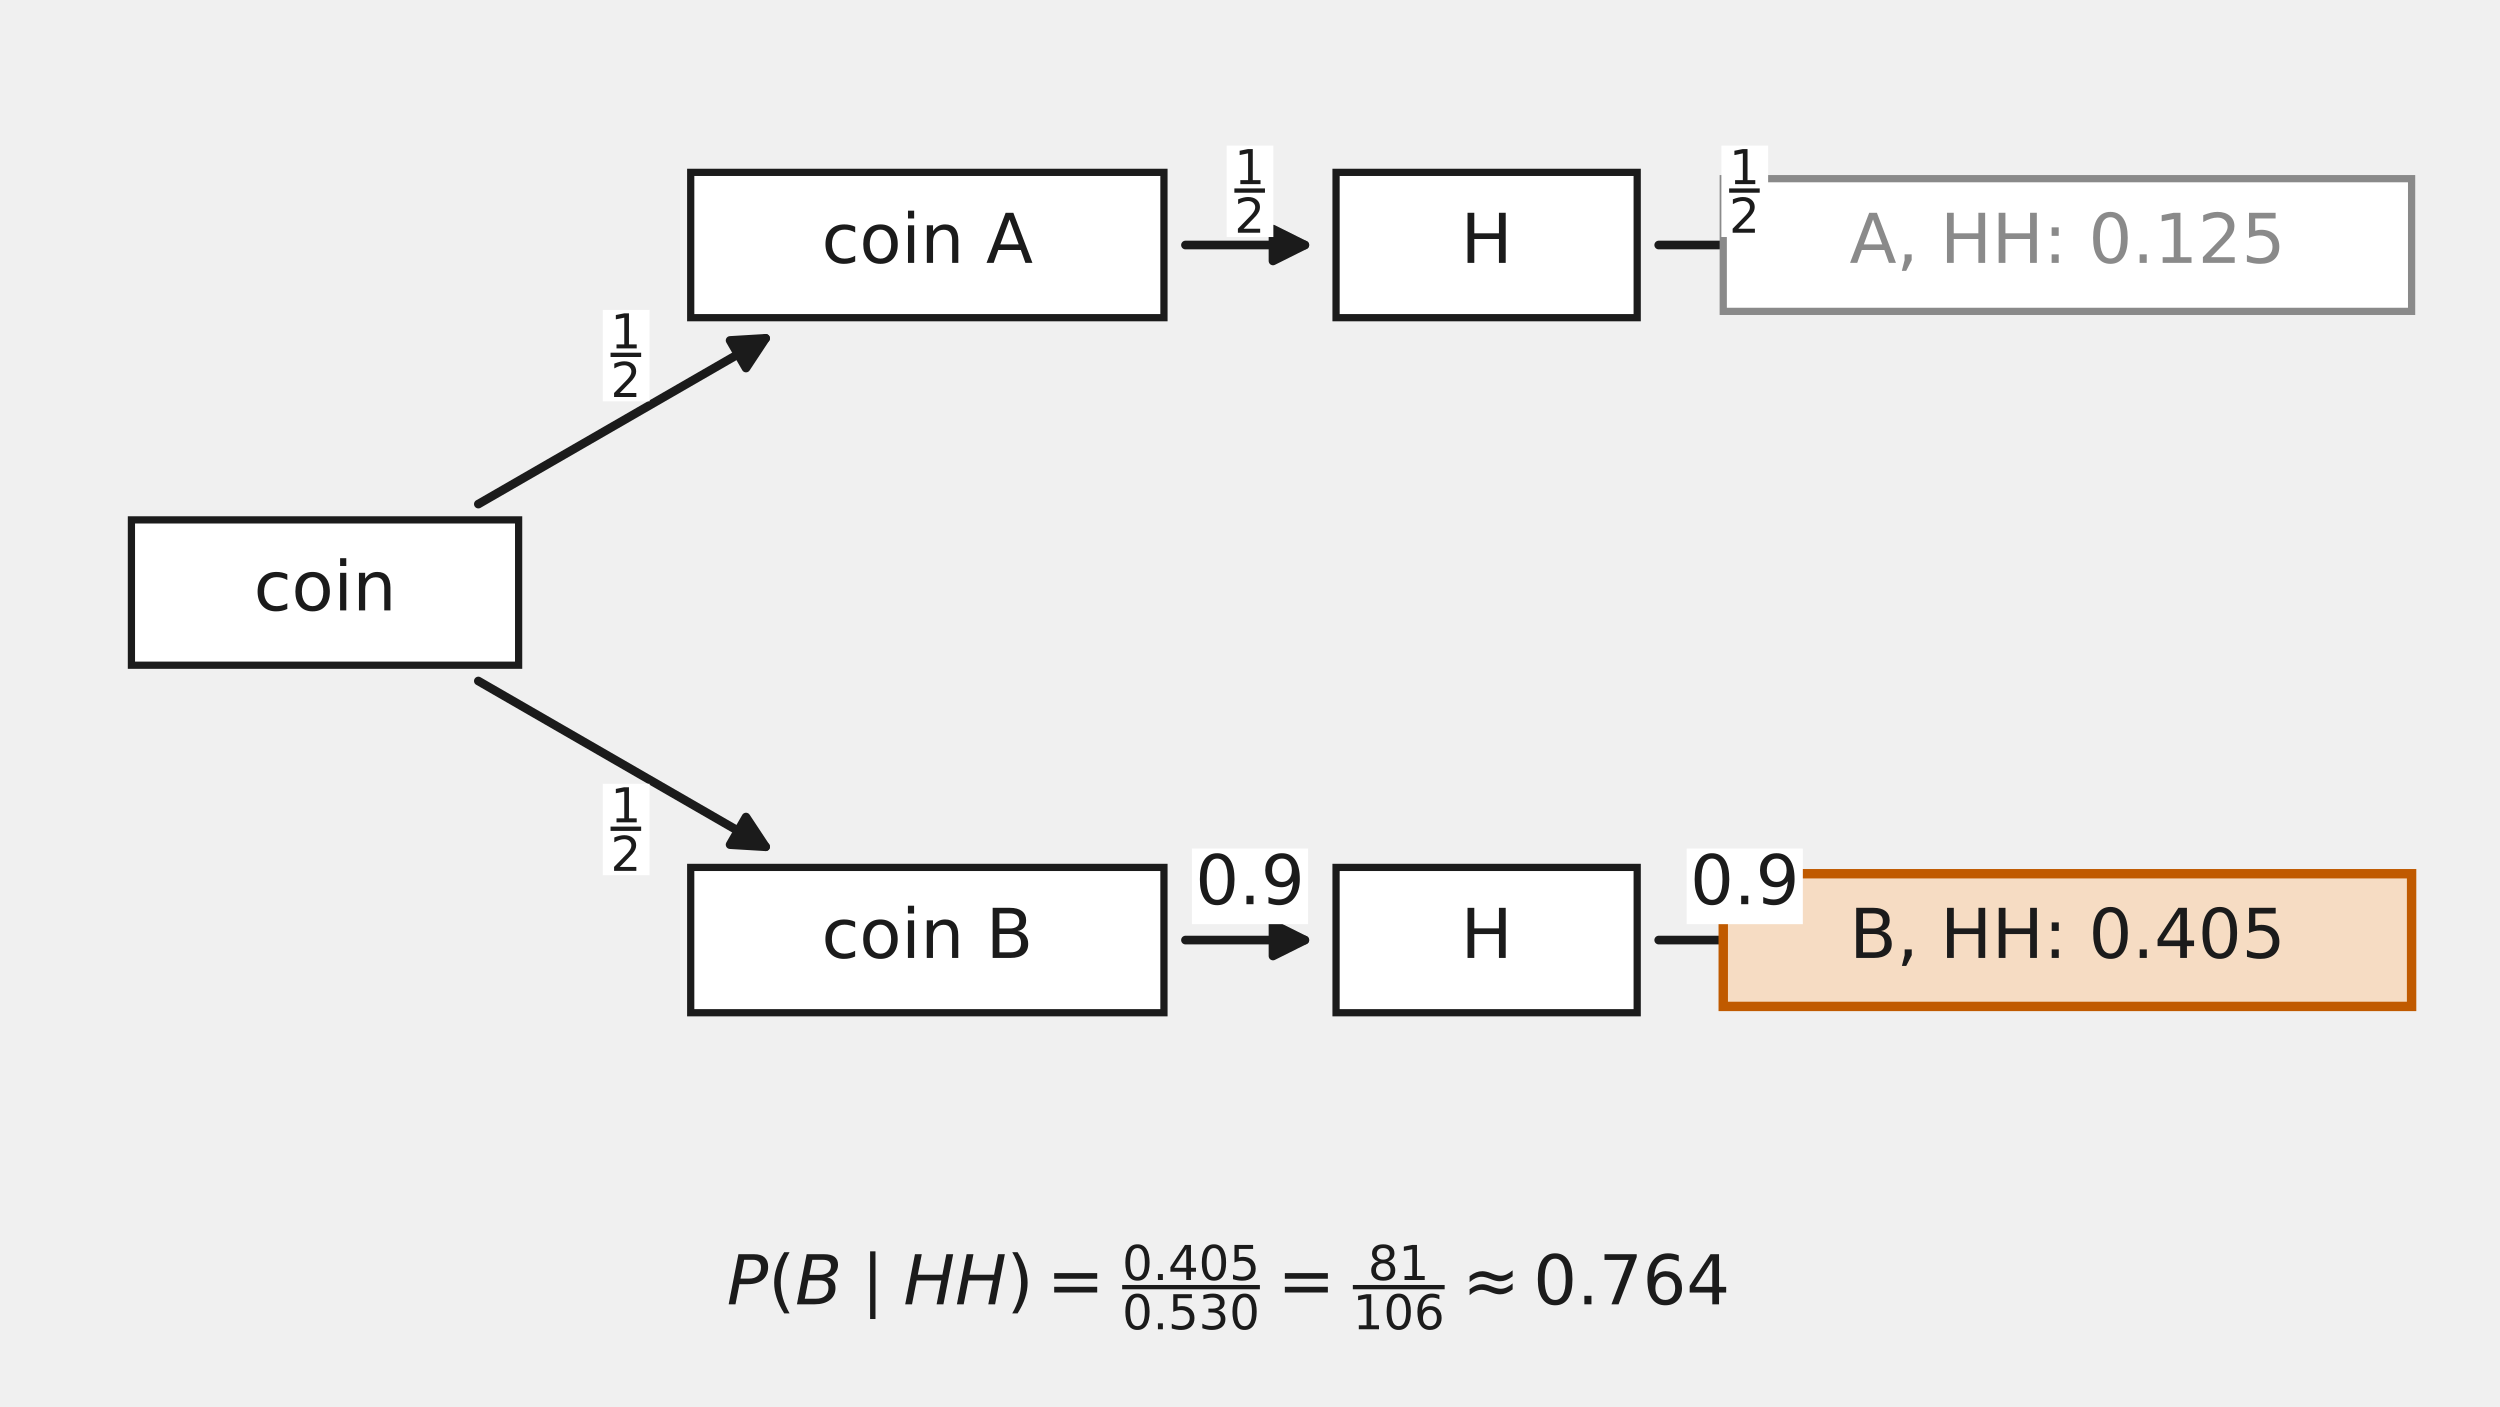
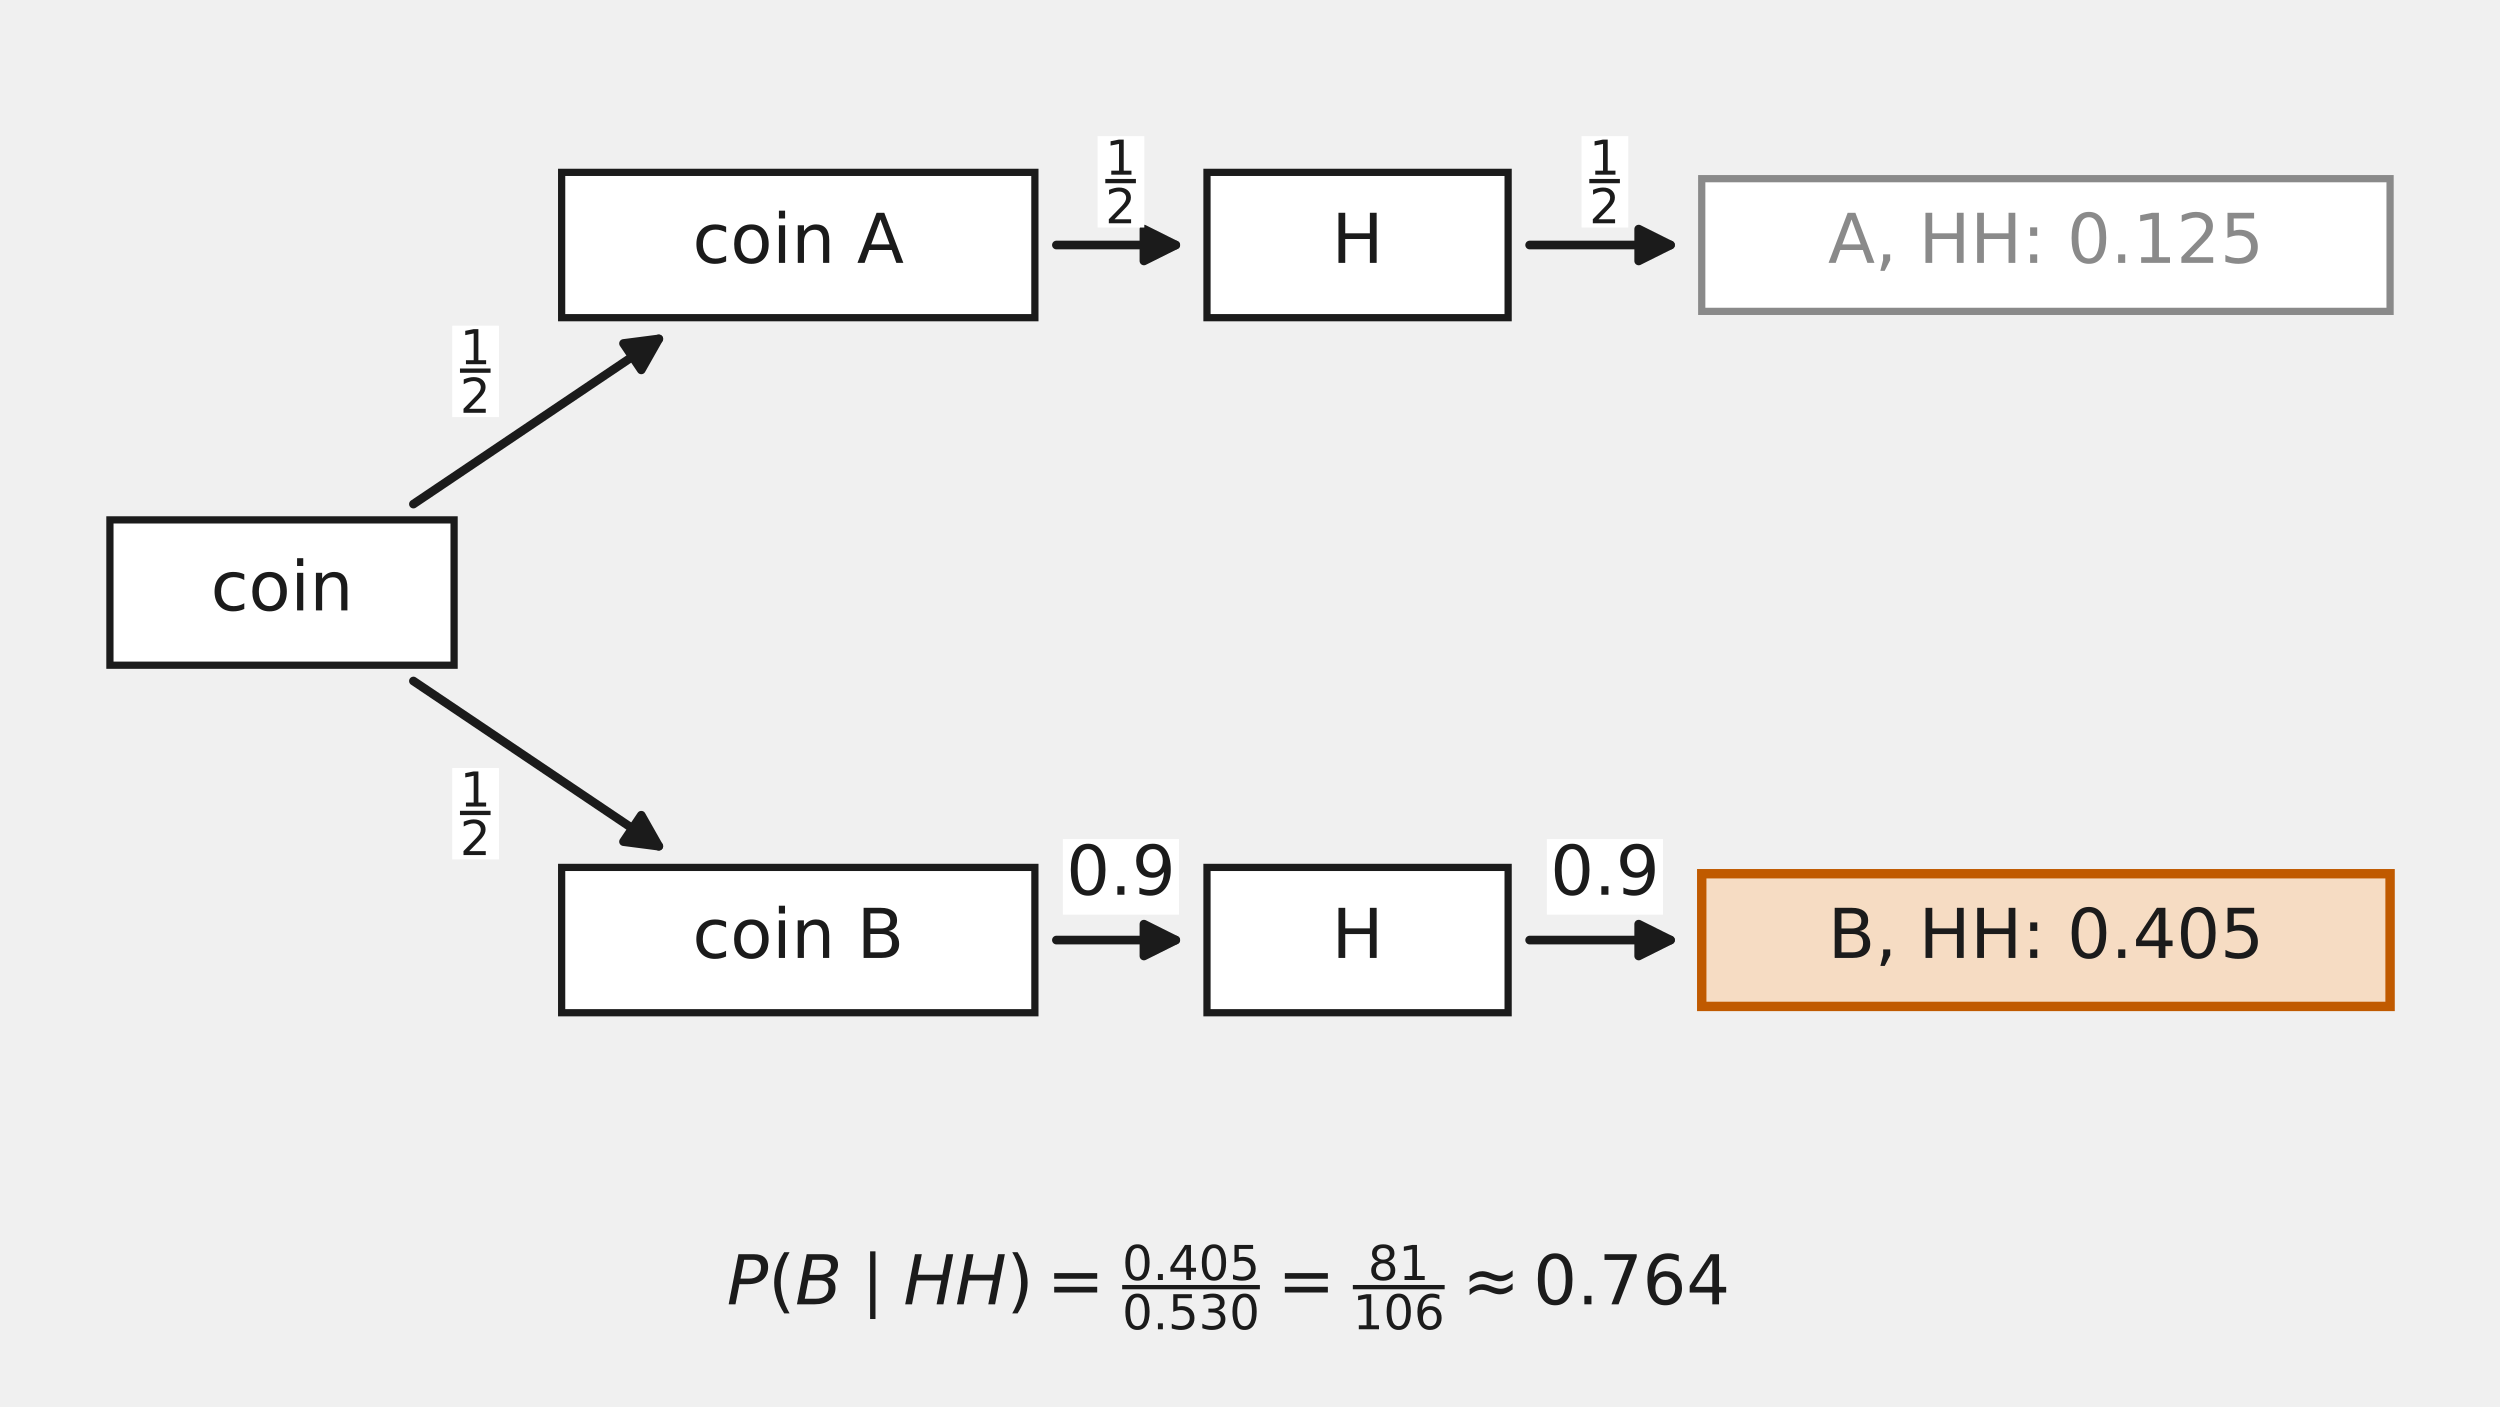
<svg xmlns="http://www.w3.org/2000/svg" xmlns:xlink="http://www.w3.org/1999/xlink" width="345.6pt" height="194.4pt" viewBox="0 0 345.6 194.4" version="1.1">
  <defs>
    <style type="text/css">*{stroke-linejoin: round; stroke-linecap: butt}</style>
  </defs>
  <g id="figure_1">
    <g id="patch_1">
      <path d="M 0 194.4  L 345.6 194.4  L 345.6 0  L 0 0  L 0 194.4  z " style="fill: none" />
    </g>
    <g id="axes_1">
      <g id="patch_2">
-         <path d="M 18.168 91.959  L 71.695 91.959  L 71.695 71.869  L 18.168 71.869  z " clip-path="url(#p2ed6e7ff46)" style="fill: #ffffff; stroke: #1b1b1b; stroke-linejoin: miter" />
+         <path d="M 15.195 91.959  L 62.774 91.959  L 62.774 71.869  L 15.195 71.869  z " clip-path="url(#p2ed6e7ff46)" style="fill: #ffffff; stroke: #1b1b1b; stroke-linejoin: miter" />
      </g>
      <g id="patch_3">
-         <path d="M 95.484 43.917  L 160.905 43.917  L 160.905 23.827  L 95.484 23.827  z " clip-path="url(#p2ed6e7ff46)" style="fill: #ffffff; stroke: #1b1b1b; stroke-linejoin: miter" />
+         <path d="M 77.642 43.917  L 143.063 43.917  L 143.063 23.827  L 77.642 23.827  z " clip-path="url(#p2ed6e7ff46)" style="fill: #ffffff; stroke: #1b1b1b; stroke-linejoin: miter" />
      </g>
      <g id="patch_4">
-         <path d="M 184.695 43.917  L 226.326 43.917  L 226.326 23.827  L 184.695 23.827  z " clip-path="url(#p2ed6e7ff46)" style="fill: #ffffff; stroke: #1b1b1b; stroke-linejoin: miter" />
+         <path d="M 166.853 43.917  L 208.484 43.917  L 208.484 23.827  L 166.853 23.827  z " clip-path="url(#p2ed6e7ff46)" style="fill: #ffffff; stroke: #1b1b1b; stroke-linejoin: miter" />
      </g>
      <g id="patch_5">
-         <path d="M 95.484 140.001  L 160.905 140.001  L 160.905 119.911  L 95.484 119.911  z " clip-path="url(#p2ed6e7ff46)" style="fill: #ffffff; stroke: #1b1b1b; stroke-linejoin: miter" />
+         <path d="M 77.642 140.001  L 143.063 140.001  L 143.063 119.911  L 77.642 119.911  z " clip-path="url(#p2ed6e7ff46)" style="fill: #ffffff; stroke: #1b1b1b; stroke-linejoin: miter" />
      </g>
      <g id="patch_6">
-         <path d="M 184.695 140.001  L 226.326 140.001  L 226.326 119.911  L 184.695 119.911  z " clip-path="url(#p2ed6e7ff46)" style="fill: #ffffff; stroke: #1b1b1b; stroke-linejoin: miter" />
+         <path d="M 166.853 140.001  L 208.484 140.001  L 208.484 119.911  L 166.853 119.911  z " clip-path="url(#p2ed6e7ff46)" style="fill: #ffffff; stroke: #1b1b1b; stroke-linejoin: miter" />
      </g>
      <g id="patch_7">
-         <path d="M 66.126 69.685  Q 86.563 57.893 105.838 46.771  " style="fill: none; stroke: #1b1b1b; stroke-width: 1.2; stroke-linecap: round" />
-         <path d="M 100.928 47.065  L 105.838 46.771  L 103.127 50.876  z " style="fill: #1b1b1b; stroke: #1b1b1b; stroke-width: 1.2; stroke-linecap: round" />
+         <path d="M 235.247 43.044  L 330.405 43.044  L 330.405 24.7  L 235.247 24.7  z " clip-path="url(#p2ed6e7ff46)" style="fill: #ffffff; stroke: #8a8a8a; stroke-linejoin: miter" />
      </g>
      <g id="patch_8">
-         <path d="M 66.126 94.143  Q 86.563 105.935 105.838 117.056  " style="fill: none; stroke: #1b1b1b; stroke-width: 1.2; stroke-linecap: round" />
-         <path d="M 103.127 112.952  L 105.838 117.056  L 100.928 116.763  z " style="fill: #1b1b1b; stroke: #1b1b1b; stroke-width: 1.2; stroke-linecap: round" />
+         <path d="M 235.247 139.127  L 330.405 139.127  L 330.405 120.784  L 235.247 120.784  z " clip-path="url(#p2ed6e7ff46)" style="fill: #f6dcc3; stroke: #c05a00; stroke-width: 1.3; stroke-linejoin: miter" />
      </g>
      <g id="patch_9">
-         <path d="M 163.879 33.872  Q 172.8 33.872 180.379 33.872  " style="fill: none; stroke: #1b1b1b; stroke-width: 1.2; stroke-linecap: round" />
-         <path d="M 175.979 31.672  L 180.379 33.872  L 175.979 36.072  z " style="fill: #1b1b1b; stroke: #1b1b1b; stroke-width: 1.2; stroke-linecap: round" />
+         <path d="M 57.151 69.685  Q 74.668 57.893 91.073 46.85  " style="fill: none; stroke: #1b1b1b; stroke-width: 1.2; stroke-linecap: round" />
+         <path d="M 86.195 47.482  L 91.073 46.85  L 88.652 51.132  z " style="fill: #1b1b1b; stroke: #1b1b1b; stroke-width: 1.2; stroke-linecap: round" />
      </g>
      <g id="patch_10">
-         <path d="M 229.3 33.872  Q 241.195 33.872 251.748 33.872  " style="fill: none; stroke: #1b1b1b; stroke-width: 1.2; stroke-linecap: round" />
-         <path d="M 247.348 31.672  L 251.748 33.872  L 247.348 36.072  z " style="fill: #1b1b1b; stroke: #1b1b1b; stroke-width: 1.2; stroke-linecap: round" />
+         <path d="M 57.151 94.143  Q 74.668 105.935 91.073 116.978  " style="fill: none; stroke: #1b1b1b; stroke-width: 1.2; stroke-linecap: round" />
+         <path d="M 88.652 112.696  L 91.073 116.978  L 86.195 116.346  z " style="fill: #1b1b1b; stroke: #1b1b1b; stroke-width: 1.2; stroke-linecap: round" />
      </g>
      <g id="patch_11">
-         <path d="M 163.879 129.956  Q 172.8 129.956 180.379 129.956  " style="fill: none; stroke: #1b1b1b; stroke-width: 1.2; stroke-linecap: round" />
-         <path d="M 175.979 127.756  L 180.379 129.956  L 175.979 132.156  z " style="fill: #1b1b1b; stroke: #1b1b1b; stroke-width: 1.2; stroke-linecap: round" />
+         <path d="M 146.037 33.872  Q 154.958 33.872 162.537 33.872  " style="fill: none; stroke: #1b1b1b; stroke-width: 1.2; stroke-linecap: round" />
+         <path d="M 158.137 31.672  L 162.537 33.872  L 158.137 36.072  z " style="fill: #1b1b1b; stroke: #1b1b1b; stroke-width: 1.2; stroke-linecap: round" />
      </g>
      <g id="patch_12">
-         <path d="M 229.3 129.956  Q 241.195 129.956 251.748 129.956  " style="fill: none; stroke: #1b1b1b; stroke-width: 1.2; stroke-linecap: round" />
-         <path d="M 247.348 127.756  L 251.748 129.956  L 247.348 132.156  z " style="fill: #1b1b1b; stroke: #1b1b1b; stroke-width: 1.2; stroke-linecap: round" />
+         <path d="M 211.458 33.872  Q 221.866 33.872 230.932 33.872  " style="fill: none; stroke: #1b1b1b; stroke-width: 1.2; stroke-linecap: round" />
+         <path d="M 226.532 31.672  L 230.932 33.872  L 226.532 36.072  z " style="fill: #1b1b1b; stroke: #1b1b1b; stroke-width: 1.2; stroke-linecap: round" />
      </g>
      <g id="patch_13">
-         <path d="M 238.221 43.044  L 333.379 43.044  L 333.379 24.7  L 238.221 24.7  z " clip-path="url(#p2ed6e7ff46)" style="fill: #ffffff; stroke: #8a8a8a; stroke-linejoin: miter" />
+         <path d="M 146.037 129.956  Q 154.958 129.956 162.537 129.956  " style="fill: none; stroke: #1b1b1b; stroke-width: 1.2; stroke-linecap: round" />
+         <path d="M 158.137 127.756  L 162.537 129.956  L 158.137 132.156  z " style="fill: #1b1b1b; stroke: #1b1b1b; stroke-width: 1.2; stroke-linecap: round" />
      </g>
      <g id="patch_14">
-         <path d="M 238.221 139.127  L 333.379 139.127  L 333.379 120.784  L 238.221 120.784  z " clip-path="url(#p2ed6e7ff46)" style="fill: #f6dcc3; stroke: #c05a00; stroke-width: 1.3; stroke-linejoin: miter" />
+         <path d="M 211.458 129.956  Q 221.866 129.956 230.932 129.956  " style="fill: none; stroke: #1b1b1b; stroke-width: 1.2; stroke-linecap: round" />
+         <path d="M 226.532 127.756  L 230.932 129.956  L 226.532 132.156  z " style="fill: #1b1b1b; stroke: #1b1b1b; stroke-width: 1.2; stroke-linecap: round" />
      </g>
      <g id="text_1">
        <g style="fill: #1b1b1b" transform="translate(100.4763 180.3727) scale(0.095 -0.095)">
          <defs>
            <path id="DejaVuSans-Oblique-33" d="M 1081 4666  L 2541 4666  Q 3178 4666 3512 4369  Q 3847 4072 3847 3500  Q 3847 2731 3353 2303  Q 2859 1875 1966 1875  L 1172 1875  L 806 0  L 172 0  L 1081 4666  z M 1613 4147  L 1275 2394  L 2069 2394  Q 2606 2394 2893 2669  Q 3181 2944 3181 3456  Q 3181 3784 2986 3965  Q 2791 4147 2438 4147  L 1613 4147  z " transform="scale(0.015625)" />
            <path id="DejaVuSans-b" d="M 1984 4856  Q 1566 4138 1362 3434  Q 1159 2731 1159 2009  Q 1159 1288 1364 580  Q 1569 -128 1984 -844  L 1484 -844  Q 1016 -109 783 600  Q 550 1309 550 2009  Q 550 2706 781 3412  Q 1013 4119 1484 4856  L 1984 4856  z " transform="scale(0.015625)" />
            <path id="DejaVuSans-Oblique-25" d="M 1081 4666  L 2694 4666  Q 3350 4666 3675 4422  Q 4000 4178 4000 3688  Q 4000 3238 3720 2911  Q 3441 2584 2988 2516  Q 3375 2428 3569 2181  Q 3763 1934 3763 1522  Q 3763 819 3242 409  Q 2722 0 1819 0  L 172 0  L 1081 4666  z M 1234 2228  L 903 519  L 1919 519  Q 2491 519 2800 781  Q 3109 1044 3109 1522  Q 3109 1891 2904 2059  Q 2700 2228 2247 2228  L 1234 2228  z M 1606 4147  L 1331 2741  L 2272 2741  Q 2775 2741 3058 2959  Q 3341 3178 3341 3566  Q 3341 3869 3150 4008  Q 2959 4147 2541 4147  L 1606 4147  z " transform="scale(0.015625)" />
            <path id="DejaVuSans-cad" d="M 1350 4934  L 1850 4934  L 1850 -1369  L 1350 -1369  L 1350 4934  z " transform="scale(0.015625)" />
            <path id="DejaVuSans-Oblique-2b" d="M 1081 4666  L 1716 4666  L 1344 2753  L 3634 2753  L 4006 4666  L 4641 4666  L 3731 0  L 3097 0  L 3531 2222  L 1241 2222  L 806 0  L 172 0  L 1081 4666  z " transform="scale(0.015625)" />
            <path id="DejaVuSans-c" d="M 513 4856  L 1013 4856  Q 1481 4119 1714 3412  Q 1947 2706 1947 2009  Q 1947 1309 1714 600  Q 1481 -109 1013 -844  L 513 -844  Q 928 -128 1133 580  Q 1338 1288 1338 2009  Q 1338 2731 1133 3434  Q 928 4138 513 4856  z " transform="scale(0.015625)" />
            <path id="DejaVuSans-20" d="M 678 2906  L 4684 2906  L 4684 2381  L 678 2381  L 678 2906  z M 678 1631  L 4684 1631  L 4684 1100  L 678 1100  L 678 1631  z " transform="scale(0.015625)" />
            <path id="DejaVuSans-13" d="M 2034 4250  Q 1547 4250 1301 3770  Q 1056 3291 1056 2328  Q 1056 1369 1301 889  Q 1547 409 2034 409  Q 2525 409 2770 889  Q 3016 1369 3016 2328  Q 3016 3291 2770 3770  Q 2525 4250 2034 4250  z M 2034 4750  Q 2819 4750 3233 4129  Q 3647 3509 3647 2328  Q 3647 1150 3233 529  Q 2819 -91 2034 -91  Q 1250 -91 836 529  Q 422 1150 422 2328  Q 422 3509 836 4129  Q 1250 4750 2034 4750  z " transform="scale(0.015625)" />
            <path id="DejaVuSans-11" d="M 684 794  L 1344 794  L 1344 0  L 684 0  L 684 794  z " transform="scale(0.015625)" />
            <path id="DejaVuSans-17" d="M 2419 4116  L 825 1625  L 2419 1625  L 2419 4116  z M 2253 4666  L 3047 4666  L 3047 1625  L 3713 1625  L 3713 1100  L 3047 1100  L 3047 0  L 2419 0  L 2419 1100  L 313 1100  L 313 1709  L 2253 4666  z " transform="scale(0.015625)" />
            <path id="DejaVuSans-18" d="M 691 4666  L 3169 4666  L 3169 4134  L 1269 4134  L 1269 2991  Q 1406 3038 1543 3061  Q 1681 3084 1819 3084  Q 2600 3084 3056 2656  Q 3513 2228 3513 1497  Q 3513 744 3044 326  Q 2575 -91 1722 -91  Q 1428 -91 1123 -41  Q 819 9 494 109  L 494 744  Q 775 591 1075 516  Q 1375 441 1709 441  Q 2250 441 2565 725  Q 2881 1009 2881 1497  Q 2881 1984 2565 2268  Q 2250 2553 1709 2553  Q 1456 2553 1204 2497  Q 953 2441 691 2322  L 691 4666  z " transform="scale(0.015625)" />
            <path id="DejaVuSans-16" d="M 2597 2516  Q 3050 2419 3304 2112  Q 3559 1806 3559 1356  Q 3559 666 3084 287  Q 2609 -91 1734 -91  Q 1441 -91 1130 -33  Q 819 25 488 141  L 488 750  Q 750 597 1062 519  Q 1375 441 1716 441  Q 2309 441 2620 675  Q 2931 909 2931 1356  Q 2931 1769 2642 2001  Q 2353 2234 1838 2234  L 1294 2234  L 1294 2753  L 1863 2753  Q 2328 2753 2575 2939  Q 2822 3125 2822 3475  Q 2822 3834 2567 4026  Q 2313 4219 1838 4219  Q 1578 4219 1281 4162  Q 984 4106 628 3988  L 628 4550  Q 988 4650 1302 4700  Q 1616 4750 1894 4750  Q 2613 4750 3031 4423  Q 3450 4097 3450 3541  Q 3450 3153 3228 2886  Q 3006 2619 2597 2516  z " transform="scale(0.015625)" />
            <path id="DejaVuSans-1b" d="M 2034 2216  Q 1584 2216 1326 1975  Q 1069 1734 1069 1313  Q 1069 891 1326 650  Q 1584 409 2034 409  Q 2484 409 2743 651  Q 3003 894 3003 1313  Q 3003 1734 2745 1975  Q 2488 2216 2034 2216  z M 1403 2484  Q 997 2584 770 2862  Q 544 3141 544 3541  Q 544 4100 942 4425  Q 1341 4750 2034 4750  Q 2731 4750 3128 4425  Q 3525 4100 3525 3541  Q 3525 3141 3298 2862  Q 3072 2584 2669 2484  Q 3125 2378 3379 2068  Q 3634 1759 3634 1313  Q 3634 634 3220 271  Q 2806 -91 2034 -91  Q 1263 -91 848 271  Q 434 634 434 1313  Q 434 1759 690 2068  Q 947 2378 1403 2484  z M 1172 3481  Q 1172 3119 1398 2916  Q 1625 2713 2034 2713  Q 2441 2713 2670 2916  Q 2900 3119 2900 3481  Q 2900 3844 2670 4047  Q 2441 4250 2034 4250  Q 1625 4250 1398 4047  Q 1172 3844 1172 3481  z " transform="scale(0.015625)" />
            <path id="DejaVuSans-14" d="M 794 531  L 1825 531  L 1825 4091  L 703 3866  L 703 4441  L 1819 4666  L 2450 4666  L 2450 531  L 3481 531  L 3481 0  L 794 0  L 794 531  z " transform="scale(0.015625)" />
            <path id="DejaVuSans-19" d="M 2113 2584  Q 1688 2584 1439 2293  Q 1191 2003 1191 1497  Q 1191 994 1439 701  Q 1688 409 2113 409  Q 2538 409 2786 701  Q 3034 994 3034 1497  Q 3034 2003 2786 2293  Q 2538 2584 2113 2584  z M 3366 4563  L 3366 3988  Q 3128 4100 2886 4159  Q 2644 4219 2406 4219  Q 1781 4219 1451 3797  Q 1122 3375 1075 2522  Q 1259 2794 1537 2939  Q 1816 3084 2150 3084  Q 2853 3084 3261 2657  Q 3669 2231 3669 1497  Q 3669 778 3244 343  Q 2819 -91 2113 -91  Q 1303 -91 875 529  Q 447 1150 447 2328  Q 447 3434 972 4092  Q 1497 4750 2381 4750  Q 2619 4750 2861 4703  Q 3103 4656 3366 4563  z " transform="scale(0.015625)" />
            <path id="DejaVuSans-cd2" d="M 4684 1947  L 4684 1388  Q 4356 1144 4076 1036  Q 3797 928 3494 928  Q 3150 928 2694 1113  Q 2663 1125 2641 1134  Q 2622 1141 2575 1159  Q 2091 1350 1797 1350  Q 1522 1350 1253 1231  Q 984 1113 678 850  L 678 1409  Q 1006 1653 1286 1761  Q 1566 1869 1869 1869  Q 2213 1869 2672 1684  Q 2706 1669 2722 1663  Q 2741 1656 2788 1638  Q 3272 1447 3566 1447  Q 3834 1447 4098 1564  Q 4363 1681 4684 1947  z M 4684 3163  L 4684 2606  Q 4356 2359 4076 2251  Q 3797 2144 3494 2144  Q 3150 2144 2694 2328  Q 2663 2341 2641 2350  Q 2622 2356 2575 2375  Q 2091 2566 1797 2566  Q 1522 2566 1253 2447  Q 984 2328 678 2069  L 678 2625  Q 1006 2869 1286 2976  Q 1566 3084 1869 3084  Q 2213 3084 2672 2900  Q 2703 2888 2719 2881  Q 2741 2872 2788 2853  Q 3272 2663 3566 2663  Q 3834 2663 4098 2780  Q 4363 2897 4684 3163  z " transform="scale(0.015625)" />
            <path id="DejaVuSans-1a" d="M 525 4666  L 3525 4666  L 3525 4397  L 1831 0  L 1172 0  L 2766 4134  L 525 4134  L 525 4666  z " transform="scale(0.015625)" />
          </defs>
          <use xlink:href="#DejaVuSans-Oblique-33" transform="translate(0 0.676563)" />
          <use xlink:href="#DejaVuSans-b" transform="translate(60.30273 0.676563)" />
          <use xlink:href="#DejaVuSans-Oblique-25" transform="translate(99.31641 0.676563)" />
          <use xlink:href="#DejaVuSans-cad" transform="translate(187.4023 0.676563)" />
          <use xlink:href="#DejaVuSans-Oblique-2b" transform="translate(256.8848 0.676563)" />
          <use xlink:href="#DejaVuSans-Oblique-2b" transform="translate(332.0801 0.676563)" />
          <use xlink:href="#DejaVuSans-c" transform="translate(407.2754 0.676563)" />
          <use xlink:href="#DejaVuSans-20" transform="translate(465.7715 0.676563)" />
          <use xlink:href="#DejaVuSans-13" transform="translate(575.293 36.04688) scale(0.7)" />
          <use xlink:href="#DejaVuSans-11" transform="translate(619.8291 36.04688) scale(0.7)" />
          <use xlink:href="#DejaVuSans-17" transform="translate(642.0801 36.04688) scale(0.7)" />
          <use xlink:href="#DejaVuSans-13" transform="translate(686.6162 36.04688) scale(0.7)" />
          <use xlink:href="#DejaVuSans-18" transform="translate(731.1523 36.04688) scale(0.7)" />
          <use xlink:href="#DejaVuSans-13" transform="translate(575.293 -35.65156) scale(0.7)" />
          <use xlink:href="#DejaVuSans-11" transform="translate(619.8291 -35.65156) scale(0.7)" />
          <use xlink:href="#DejaVuSans-18" transform="translate(642.0801 -35.65156) scale(0.7)" />
          <use xlink:href="#DejaVuSans-16" transform="translate(686.6162 -35.65156) scale(0.7)" />
          <use xlink:href="#DejaVuSans-13" transform="translate(731.1523 -35.65156) scale(0.7)" />
          <use xlink:href="#DejaVuSans-20" transform="translate(801.4209 0.676563)" />
          <use xlink:href="#DejaVuSans-1b" transform="translate(932.9424 36.04688) scale(0.7)" />
          <use xlink:href="#DejaVuSans-14" transform="translate(977.4785 36.04688) scale(0.7)" />
          <use xlink:href="#DejaVuSans-14" transform="translate(910.9424 -35.65156) scale(0.7)" />
          <use xlink:href="#DejaVuSans-13" transform="translate(955.4785 -35.65156) scale(0.7)" />
          <use xlink:href="#DejaVuSans-19" transform="translate(1000.015 -35.65156) scale(0.7)" />
          <use xlink:href="#DejaVuSans-cd2" transform="translate(1070.283 0.676563)" />
          <use xlink:href="#DejaVuSans-13" transform="translate(1173.555 0.676563)" />
          <use xlink:href="#DejaVuSans-11" transform="translate(1237.178 0.676563)" />
          <use xlink:href="#DejaVuSans-1a" transform="translate(1268.965 0.676563)" />
          <use xlink:href="#DejaVuSans-19" transform="translate(1332.588 0.676563)" />
          <use xlink:href="#DejaVuSans-17" transform="translate(1396.211 0.676563)" />
          <path d="M 575.293 22.552  L 575.293 28.802  L 775.688 28.802  L 775.688 22.552  L 575.293 22.552  z " />
          <path d="M 910.942 22.552  L 910.942 28.802  L 1044.551 28.802  L 1044.551 22.552  L 910.942 22.552  z " />
        </g>
      </g>
      <g id="text_2">
-         <g style="fill: #1b1b1b" transform="translate(35.08349 84.3821) scale(0.095 -0.095)">
+         <g style="fill: #1b1b1b" transform="translate(29.13612 84.3821) scale(0.095 -0.095)">
          <defs>
            <path id="DejaVuSans-46" d="M 3122 3366  L 3122 2828  Q 2878 2963 2633 3030  Q 2388 3097 2138 3097  Q 1578 3097 1268 2742  Q 959 2388 959 1747  Q 959 1106 1268 751  Q 1578 397 2138 397  Q 2388 397 2633 464  Q 2878 531 3122 666  L 3122 134  Q 2881 22 2623 -34  Q 2366 -91 2075 -91  Q 1284 -91 818 406  Q 353 903 353 1747  Q 353 2603 823 3093  Q 1294 3584 2113 3584  Q 2378 3584 2631 3529  Q 2884 3475 3122 3366  z " transform="scale(0.015625)" />
            <path id="DejaVuSans-52" d="M 1959 3097  Q 1497 3097 1228 2736  Q 959 2375 959 1747  Q 959 1119 1226 758  Q 1494 397 1959 397  Q 2419 397 2687 759  Q 2956 1122 2956 1747  Q 2956 2369 2687 2733  Q 2419 3097 1959 3097  z M 1959 3584  Q 2709 3584 3137 3096  Q 3566 2609 3566 1747  Q 3566 888 3137 398  Q 2709 -91 1959 -91  Q 1206 -91 779 398  Q 353 888 353 1747  Q 353 2609 779 3096  Q 1206 3584 1959 3584  z " transform="scale(0.015625)" />
            <path id="DejaVuSans-4c" d="M 603 3500  L 1178 3500  L 1178 0  L 603 0  L 603 3500  z M 603 4863  L 1178 4863  L 1178 4134  L 603 4134  L 603 4863  z " transform="scale(0.015625)" />
            <path id="DejaVuSans-51" d="M 3513 2113  L 3513 0  L 2938 0  L 2938 2094  Q 2938 2591 2744 2837  Q 2550 3084 2163 3084  Q 1697 3084 1428 2787  Q 1159 2491 1159 1978  L 1159 0  L 581 0  L 581 3500  L 1159 3500  L 1159 2956  Q 1366 3272 1645 3428  Q 1925 3584 2291 3584  Q 2894 3584 3203 3211  Q 3513 2838 3513 2113  z " transform="scale(0.015625)" />
          </defs>
          <use xlink:href="#DejaVuSans-46" />
          <use xlink:href="#DejaVuSans-52" transform="translate(54.98438 0)" />
          <use xlink:href="#DejaVuSans-4c" transform="translate(116.1719 0)" />
          <use xlink:href="#DejaVuSans-51" transform="translate(143.9531 0)" />
        </g>
      </g>
      <g id="text_3">
-         <g style="fill: #1b1b1b" transform="translate(113.5877 36.34024) scale(0.095 -0.095)">
+         <g style="fill: #1b1b1b" transform="translate(95.74564 36.34024) scale(0.095 -0.095)">
          <defs>
            <path id="DejaVuSans-3" transform="scale(0.015625)" />
            <path id="DejaVuSans-24" d="M 2188 4044  L 1331 1722  L 3047 1722  L 2188 4044  z M 1831 4666  L 2547 4666  L 4325 0  L 3669 0  L 3244 1197  L 1141 1197  L 716 0  L 50 0  L 1831 4666  z " transform="scale(0.015625)" />
          </defs>
          <use xlink:href="#DejaVuSans-46" />
          <use xlink:href="#DejaVuSans-52" transform="translate(54.98438 0)" />
          <use xlink:href="#DejaVuSans-4c" transform="translate(116.1719 0)" />
          <use xlink:href="#DejaVuSans-51" transform="translate(143.9531 0)" />
          <use xlink:href="#DejaVuSans-3" transform="translate(207.3281 0)" />
          <use xlink:href="#DejaVuSans-24" transform="translate(239.1094 0)" />
        </g>
      </g>
      <g id="text_4">
-         <g style="fill: #1b1b1b" transform="translate(201.9384 36.33987) scale(0.095 -0.095)">
+         <g style="fill: #1b1b1b" transform="translate(184.0963 36.33987) scale(0.095 -0.095)">
          <defs>
            <path id="DejaVuSans-2b" d="M 628 4666  L 1259 4666  L 1259 2753  L 3553 2753  L 3553 4666  L 4184 4666  L 4184 0  L 3553 0  L 3553 2222  L 1259 2222  L 1259 0  L 628 0  L 628 4666  z " transform="scale(0.015625)" />
          </defs>
          <use xlink:href="#DejaVuSans-2b" />
        </g>
      </g>
      <g id="text_5">
-         <g style="fill: #1b1b1b" transform="translate(113.5781 132.424) scale(0.095 -0.095)">
+         <g style="fill: #1b1b1b" transform="translate(95.73599 132.424) scale(0.095 -0.095)">
          <defs>
            <path id="DejaVuSans-25" d="M 1259 2228  L 1259 519  L 2272 519  Q 2781 519 3026 730  Q 3272 941 3272 1375  Q 3272 1813 3026 2020  Q 2781 2228 2272 2228  L 1259 2228  z M 1259 4147  L 1259 2741  L 2194 2741  Q 2656 2741 2882 2914  Q 3109 3088 3109 3444  Q 3109 3797 2882 3972  Q 2656 4147 2194 4147  L 1259 4147  z M 628 4666  L 2241 4666  Q 2963 4666 3353 4366  Q 3744 4066 3744 3513  Q 3744 3084 3544 2831  Q 3344 2578 2956 2516  Q 3422 2416 3680 2098  Q 3938 1781 3938 1306  Q 3938 681 3513 340  Q 3088 0 2303 0  L 628 0  L 628 4666  z " transform="scale(0.015625)" />
          </defs>
          <use xlink:href="#DejaVuSans-46" />
          <use xlink:href="#DejaVuSans-52" transform="translate(54.98438 0)" />
          <use xlink:href="#DejaVuSans-4c" transform="translate(116.1719 0)" />
          <use xlink:href="#DejaVuSans-51" transform="translate(143.9531 0)" />
          <use xlink:href="#DejaVuSans-3" transform="translate(207.3281 0)" />
          <use xlink:href="#DejaVuSans-25" transform="translate(239.1094 0)" />
        </g>
      </g>
      <g id="text_6">
-         <g style="fill: #1b1b1b" transform="translate(201.9384 132.4236) scale(0.095 -0.095)">
+         <g style="fill: #1b1b1b" transform="translate(184.0963 132.4236) scale(0.095 -0.095)">
          <use xlink:href="#DejaVuSans-2b" />
        </g>
      </g>
      <g id="text_7">
-         <g style="fill: #8a8a8a" transform="translate(255.6791 36.33987) scale(0.095 -0.095)">
+         <g style="fill: #8a8a8a" transform="translate(252.7054 36.33987) scale(0.095 -0.095)">
          <defs>
            <path id="DejaVuSans-f" d="M 750 794  L 1409 794  L 1409 256  L 897 -744  L 494 -744  L 750 256  L 750 794  z " transform="scale(0.015625)" />
            <path id="DejaVuSans-1d" d="M 750 794  L 1409 794  L 1409 0  L 750 0  L 750 794  z M 750 3309  L 1409 3309  L 1409 2516  L 750 2516  L 750 3309  z " transform="scale(0.015625)" />
            <path id="DejaVuSans-15" d="M 1228 531  L 3431 531  L 3431 0  L 469 0  L 469 531  Q 828 903 1448 1529  Q 2069 2156 2228 2338  Q 2531 2678 2651 2914  Q 2772 3150 2772 3378  Q 2772 3750 2511 3984  Q 2250 4219 1831 4219  Q 1534 4219 1204 4116  Q 875 4013 500 3803  L 500 4441  Q 881 4594 1212 4672  Q 1544 4750 1819 4750  Q 2544 4750 2975 4387  Q 3406 4025 3406 3419  Q 3406 3131 3298 2873  Q 3191 2616 2906 2266  Q 2828 2175 2409 1742  Q 1991 1309 1228 531  z " transform="scale(0.015625)" />
          </defs>
          <use xlink:href="#DejaVuSans-24" />
          <use xlink:href="#DejaVuSans-f" transform="translate(68.40625 0)" />
          <use xlink:href="#DejaVuSans-3" transform="translate(100.1875 0)" />
          <use xlink:href="#DejaVuSans-2b" transform="translate(131.9688 0)" />
          <use xlink:href="#DejaVuSans-2b" transform="translate(207.1719 0)" />
          <use xlink:href="#DejaVuSans-1d" transform="translate(282.375 0)" />
          <use xlink:href="#DejaVuSans-3" transform="translate(316.0625 0)" />
          <use xlink:href="#DejaVuSans-13" transform="translate(347.8438 0)" />
          <use xlink:href="#DejaVuSans-11" transform="translate(411.4688 0)" />
          <use xlink:href="#DejaVuSans-14" transform="translate(443.25 0)" />
          <use xlink:href="#DejaVuSans-15" transform="translate(506.875 0)" />
          <use xlink:href="#DejaVuSans-18" transform="translate(570.5 0)" />
        </g>
      </g>
      <g id="text_8">
-         <g style="fill: #1b1b1b" transform="translate(255.6694 132.4236) scale(0.095 -0.095)">
+         <g style="fill: #1b1b1b" transform="translate(252.6957 132.4236) scale(0.095 -0.095)">
          <use xlink:href="#DejaVuSans-25" />
          <use xlink:href="#DejaVuSans-f" transform="translate(68.60938 0)" />
          <use xlink:href="#DejaVuSans-3" transform="translate(100.3906 0)" />
          <use xlink:href="#DejaVuSans-2b" transform="translate(132.1719 0)" />
          <use xlink:href="#DejaVuSans-2b" transform="translate(207.375 0)" />
          <use xlink:href="#DejaVuSans-1d" transform="translate(282.5781 0)" />
          <use xlink:href="#DejaVuSans-3" transform="translate(316.2656 0)" />
          <use xlink:href="#DejaVuSans-13" transform="translate(348.0469 0)" />
          <use xlink:href="#DejaVuSans-11" transform="translate(411.6719 0)" />
          <use xlink:href="#DejaVuSans-17" transform="translate(443.4531 0)" />
          <use xlink:href="#DejaVuSans-13" transform="translate(507.0781 0)" />
          <use xlink:href="#DejaVuSans-18" transform="translate(570.7031 0)" />
        </g>
      </g>
      <g id="text_9">
        <g id="patch_15">
-           <path d="M 83.333 55.476  L 89.793 55.476  L 89.793 42.841  L 83.333 42.841  z " style="fill: #ffffff" />
-         </g>
-         <g style="fill: #1b1b1b" transform="translate(83.80816 51.48564) scale(0.095 -0.095)">
+           <path d="M 62.517 57.659  L 68.977 57.659  L 68.977 45.024  L 62.517 45.024  z " style="fill: #ffffff" />
+         </g>
+         <g style="fill: #1b1b1b" transform="translate(62.99237 53.66936) scale(0.095 -0.095)">
          <use xlink:href="#DejaVuSans-14" transform="translate(6.25 34.96563) scale(0.7)" />
          <use xlink:href="#DejaVuSans-15" transform="translate(6.25 -35.7375) scale(0.7)" />
          <path d="M 6.25 22.466  L 6.25 28.716  L 50.786 28.716  L 50.786 22.466  L 6.25 22.466  z " />
        </g>
      </g>
      <g id="text_10">
        <g id="patch_16">
-           <path d="M 83.333 120.987  L 89.793 120.987  L 89.793 108.352  L 83.333 108.352  z " style="fill: #ffffff" />
-         </g>
-         <g style="fill: #1b1b1b" transform="translate(83.80816 116.9973) scale(0.095 -0.095)">
+           <path d="M 62.517 118.804  L 68.977 118.804  L 68.977 106.169  L 62.517 106.169  z " style="fill: #ffffff" />
+         </g>
+         <g style="fill: #1b1b1b" transform="translate(62.99237 114.8135) scale(0.095 -0.095)">
          <use xlink:href="#DejaVuSans-14" transform="translate(6.25 34.96563) scale(0.7)" />
          <use xlink:href="#DejaVuSans-15" transform="translate(6.25 -35.7375) scale(0.7)" />
          <path d="M 6.25 22.466  L 6.25 28.716  L 50.786 28.716  L 50.786 22.466  L 6.25 22.466  z " />
        </g>
      </g>
      <g id="text_11">
        <g id="patch_17">
-           <path d="M 169.57 32.765  L 176.03 32.765  L 176.03 20.13  L 169.57 20.13  z " style="fill: #ffffff" />
-         </g>
-         <g style="fill: #1b1b1b" transform="translate(170.045 28.77494) scale(0.095 -0.095)">
+           <path d="M 151.728 31.455  L 158.188 31.455  L 158.188 18.82  L 151.728 18.82  z " style="fill: #ffffff" />
+         </g>
+         <g style="fill: #1b1b1b" transform="translate(152.2029 27.46471) scale(0.095 -0.095)">
          <use xlink:href="#DejaVuSans-14" transform="translate(6.25 34.96563) scale(0.7)" />
          <use xlink:href="#DejaVuSans-15" transform="translate(6.25 -35.7375) scale(0.7)" />
          <path d="M 6.25 22.466  L 6.25 28.716  L 50.786 28.716  L 50.786 22.466  L 6.25 22.466  z " />
        </g>
      </g>
      <g id="text_12">
        <g id="patch_18">
-           <path d="M 237.965 32.765  L 244.425 32.765  L 244.425 20.13  L 237.965 20.13  z " style="fill: #ffffff" />
-         </g>
-         <g style="fill: #1b1b1b" transform="translate(238.4397 28.77494) scale(0.095 -0.095)">
+           <path d="M 218.636 31.455  L 225.096 31.455  L 225.096 18.82  L 218.636 18.82  z " style="fill: #ffffff" />
+         </g>
+         <g style="fill: #1b1b1b" transform="translate(219.1108 27.46471) scale(0.095 -0.095)">
          <use xlink:href="#DejaVuSans-14" transform="translate(6.25 34.96563) scale(0.7)" />
          <use xlink:href="#DejaVuSans-15" transform="translate(6.25 -35.7375) scale(0.7)" />
          <path d="M 6.25 22.466  L 6.25 28.716  L 50.786 28.716  L 50.786 22.466  L 6.25 22.466  z " />
        </g>
      </g>
      <g id="text_13">
        <g id="patch_19">
-           <path d="M 164.771 127.756  L 180.829 127.756  L 180.829 117.306  L 164.771 117.306  z " style="fill: #ffffff" />
-         </g>
-         <g style="fill: #1b1b1b" transform="translate(165.246 124.9989) scale(0.095 -0.095)">
+           <path d="M 146.929 126.446  L 162.987 126.446  L 162.987 115.996  L 146.929 115.996  z " style="fill: #ffffff" />
+         </g>
+         <g style="fill: #1b1b1b" transform="translate(147.4039 123.6887) scale(0.095 -0.095)">
          <defs>
            <path id="DejaVuSans-1c" d="M 703 97  L 703 672  Q 941 559 1184 500  Q 1428 441 1663 441  Q 2288 441 2617 861  Q 2947 1281 2994 2138  Q 2813 1869 2534 1725  Q 2256 1581 1919 1581  Q 1219 1581 811 2004  Q 403 2428 403 3163  Q 403 3881 828 4315  Q 1253 4750 1959 4750  Q 2769 4750 3195 4129  Q 3622 3509 3622 2328  Q 3622 1225 3098 567  Q 2575 -91 1691 -91  Q 1453 -91 1209 -44  Q 966 3 703 97  z M 1959 2075  Q 2384 2075 2632 2365  Q 2881 2656 2881 3163  Q 2881 3666 2632 3958  Q 2384 4250 1959 4250  Q 1534 4250 1286 3958  Q 1038 3666 1038 3163  Q 1038 2656 1286 2365  Q 1534 2075 1959 2075  z " transform="scale(0.015625)" />
          </defs>
          <use xlink:href="#DejaVuSans-13" />
          <use xlink:href="#DejaVuSans-11" transform="translate(63.625 0)" />
          <use xlink:href="#DejaVuSans-1c" transform="translate(95.40625 0)" />
        </g>
      </g>
      <g id="text_14">
        <g id="patch_20">
-           <path d="M 233.166 127.756  L 249.224 127.756  L 249.224 117.306  L 233.166 117.306  z " style="fill: #ffffff" />
-         </g>
-         <g style="fill: #1b1b1b" transform="translate(233.6408 124.9989) scale(0.095 -0.095)">
+           <path d="M 213.837 126.446  L 229.895 126.446  L 229.895 115.996  L 213.837 115.996  z " style="fill: #ffffff" />
+         </g>
+         <g style="fill: #1b1b1b" transform="translate(214.3118 123.6887) scale(0.095 -0.095)">
          <use xlink:href="#DejaVuSans-13" />
          <use xlink:href="#DejaVuSans-11" transform="translate(63.625 0)" />
          <use xlink:href="#DejaVuSans-1c" transform="translate(95.40625 0)" />
        </g>
      </g>
    </g>
  </g>
  <defs>
    <clipPath id="p2ed6e7ff46">
      <rect x="3.3" y="3.3" width="339" height="187.8" />
    </clipPath>
  </defs>
</svg>
